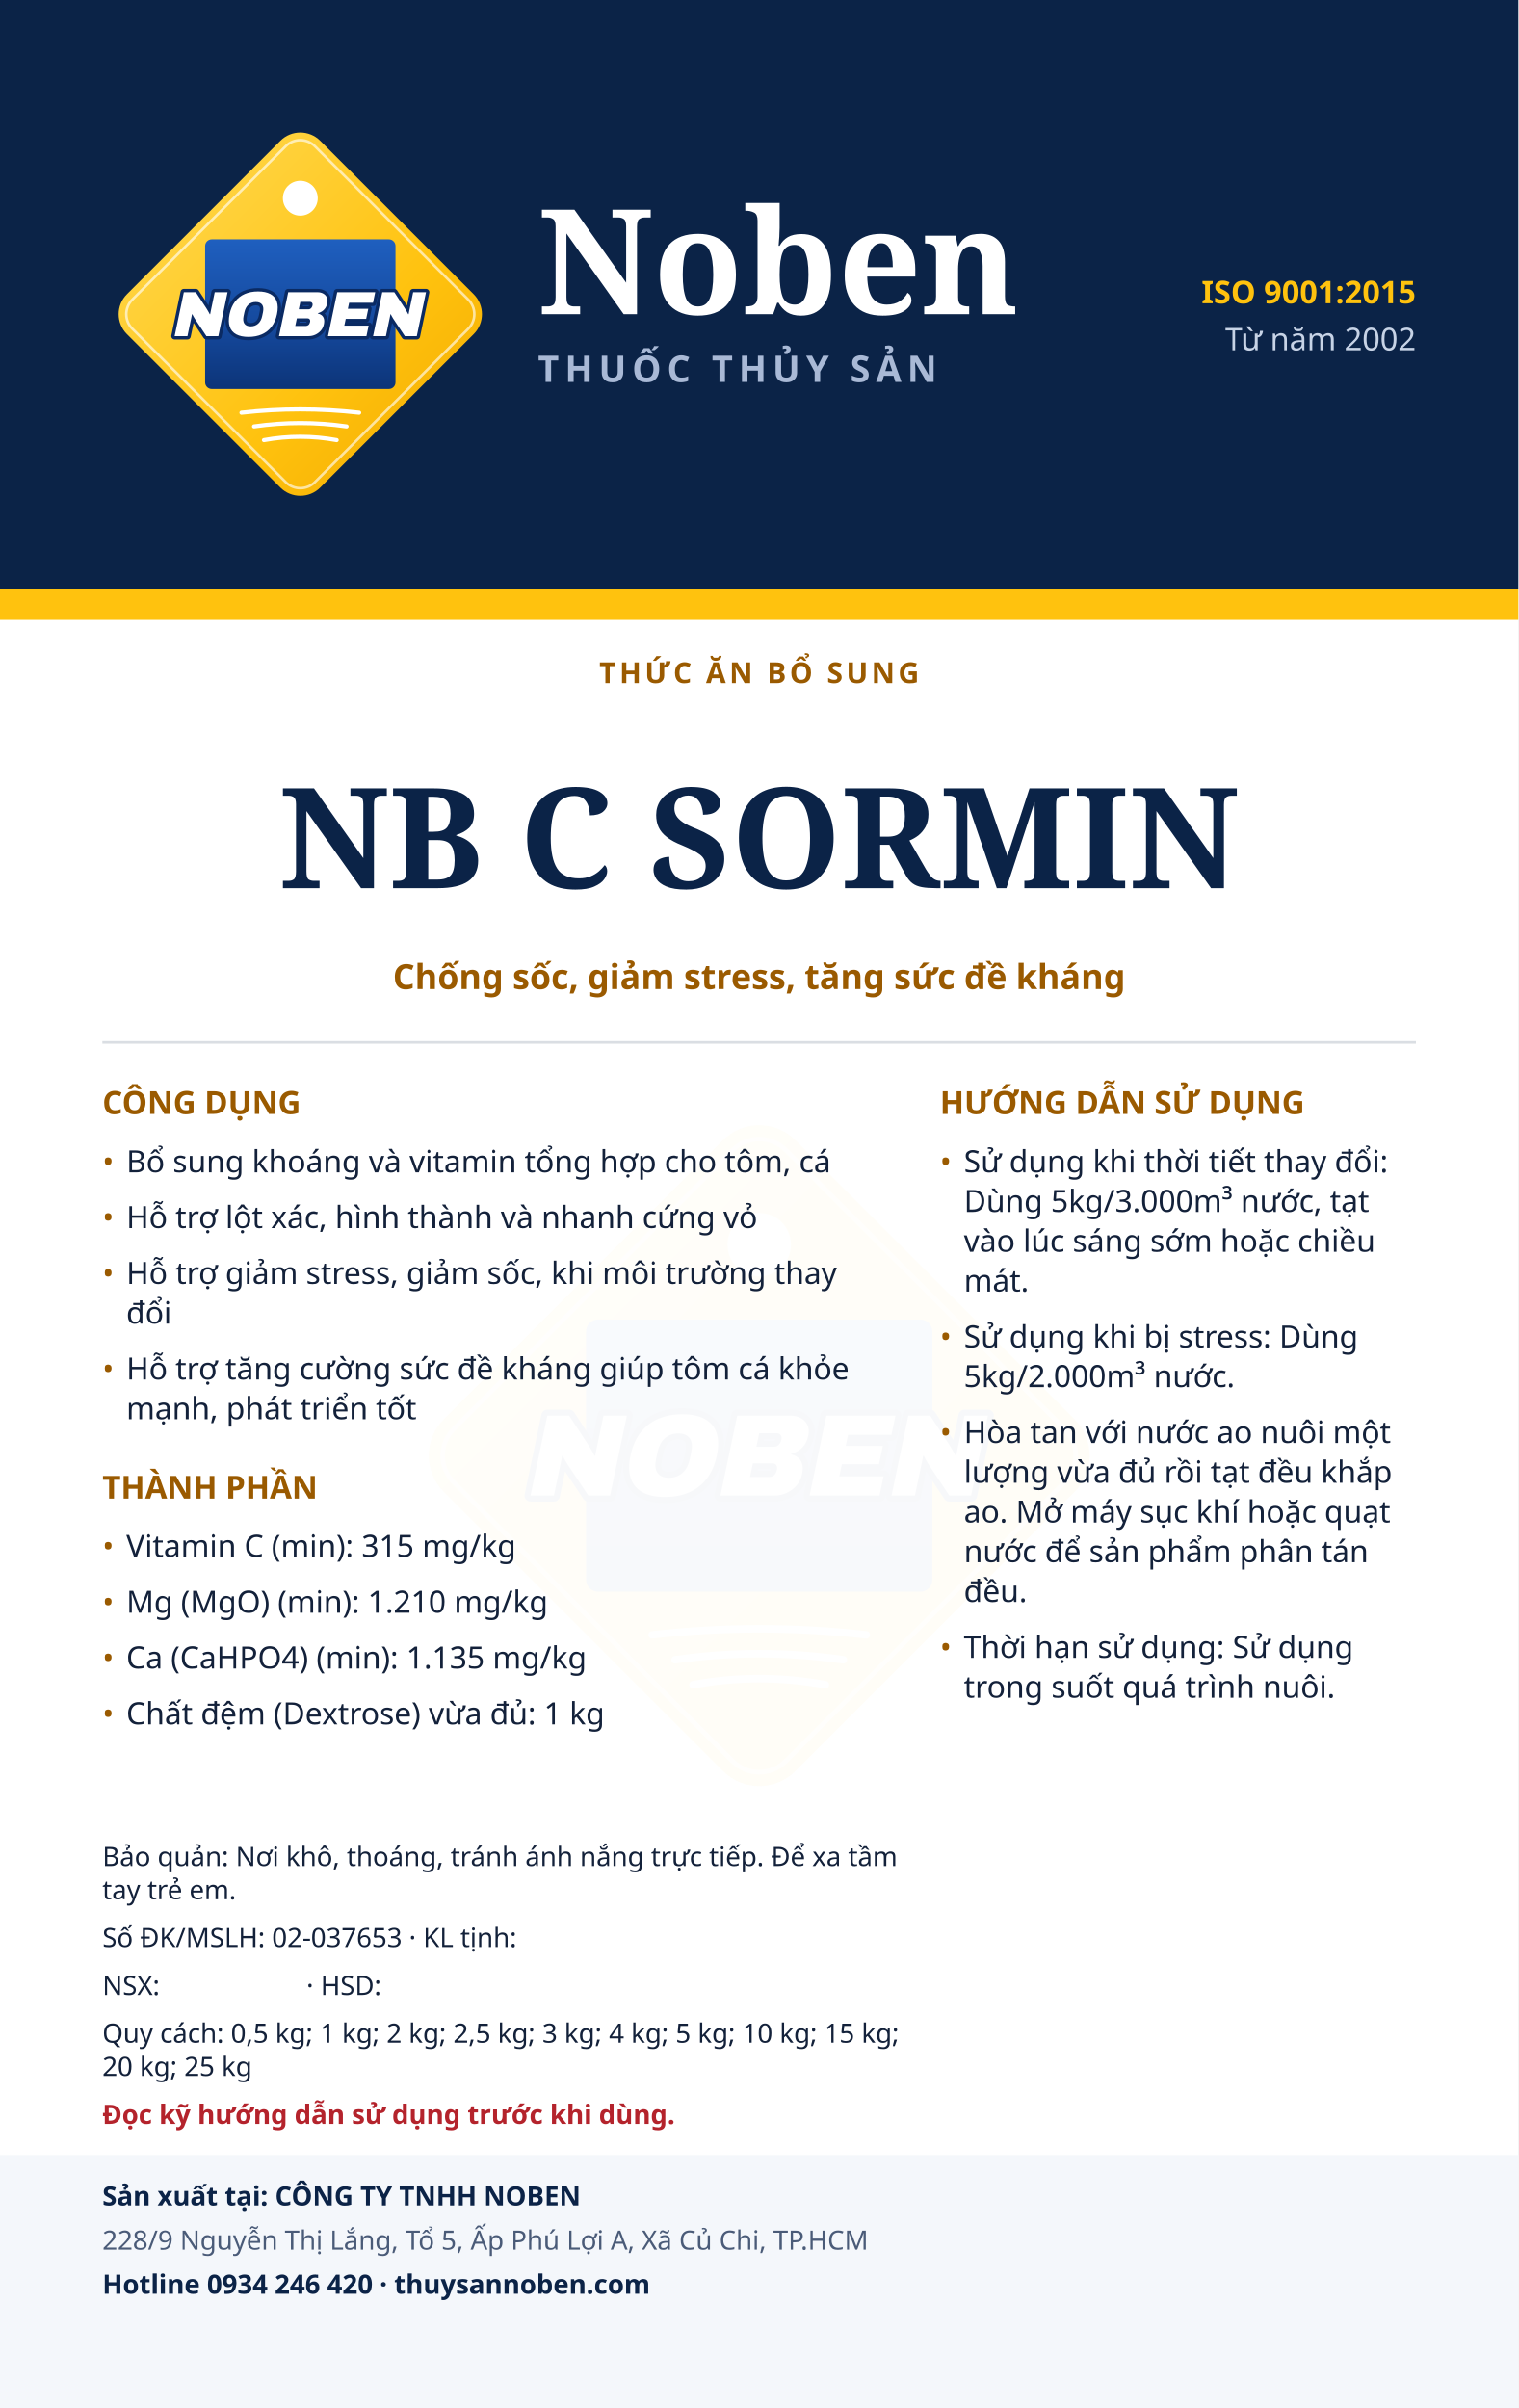
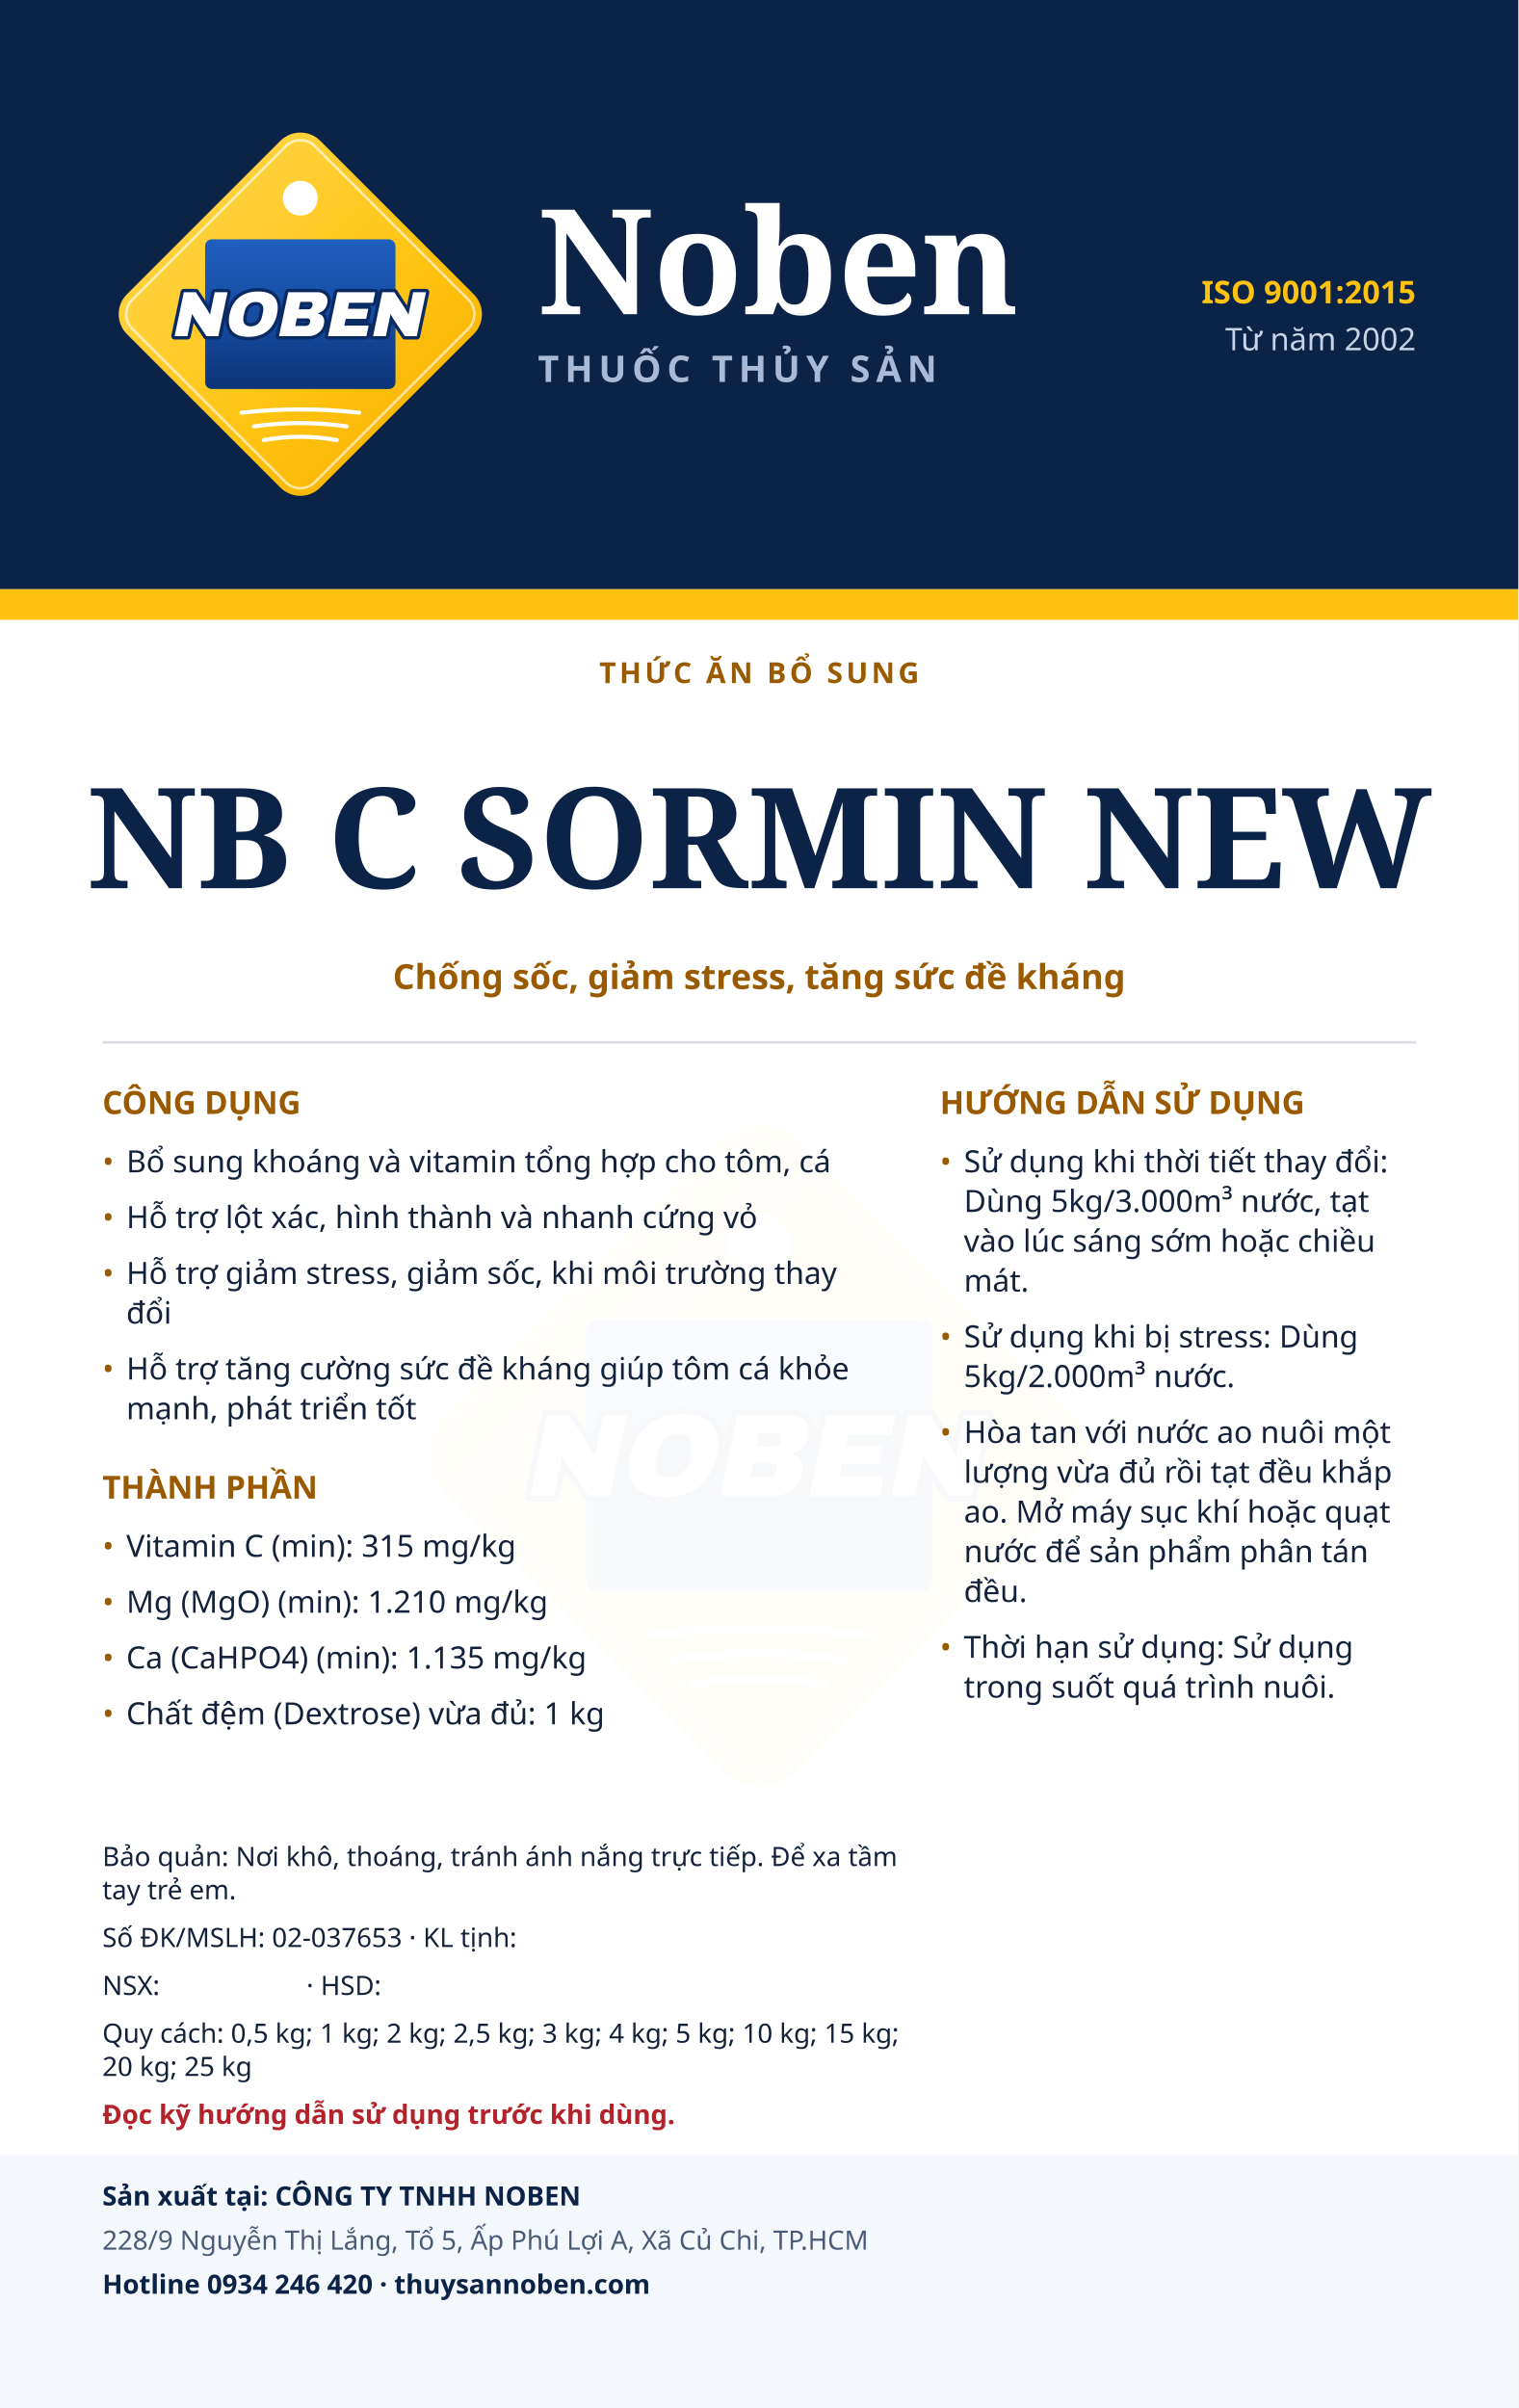
<svg xmlns="http://www.w3.org/2000/svg" xmlns:xlink="http://www.w3.org/1999/xlink" width="116mm" height="183.98mm" viewBox="-3 -3 116 183.98" data-trim="110 177.98" data-tran-le="3" data-an-toan="4.82">
  <defs>
    <clipPath id="nb-trang-giua">
      <rect x="0" y="44.36" width="110" height="117.29" />
    </clipPath>
  </defs>
  <g id="nen">
    <rect x="-3" y="-3" width="116" height="183.98" fill="#ffffff" />
    <rect x="-3" y="161.65" width="116" height="19.33" fill="#f4f7fb" />
    <g opacity="0.035" clip-path="url(#nb-trang-giua)">
      <use href="#nb-mark-art" xlink:href="#nb-mark-art" transform="translate(27.49 80.7) scale(0.10748)" />
    </g>
  </g>
  <g id="dai-thuong-hieu" data-khung="38.09 0 67.09 42.02">
    <rect x="-3" y="-3" width="116" height="45.02" fill="#0b2347" />
    <rect x="-3" y="42.02" width="116" height="2.34" fill="#ffc20e" />
    <text font-family="'Playfair Display ExtraBold', 'Playfair Display', serif" font-weight="800" font-size="11.18" fill="#ffffff" x="38.09" y="21.01">Noben</text>
    <text font-family="'Be Vietnam Pro SemiBold', 'Be Vietnam Pro', sans-serif" font-weight="600" font-size="2.79" fill="#a9b9d6" letter-spacing="0.45" x="38.09" y="26.18">THUỐC THỦY SẢN</text>
    <text font-family="'Be Vietnam Pro SemiBold', 'Be Vietnam Pro', sans-serif" font-weight="600" font-size="2.39" fill="#ffc20e" text-anchor="end" x="105.18" y="20.17">ISO 9001:2015</text>
    <text font-family="'Be Vietnam Pro', sans-serif" font-weight="400" font-size="2.39" fill="#c7d3e6" text-anchor="end" x="105.18" y="23.76">Từ năm 2002</text>
  </g>
  <g id="logo">
    <g transform="translate(4.82 5.88) scale(0.05908)">
      <g id="nb-mark-art">
        <defs>
          <linearGradient id="nb-g" x1="0" y1="0" x2="1" y2="1">
            <stop offset="0" stop-color="#ffdb57" />
            <stop offset=".618" stop-color="#ffc20e" />
            <stop offset="1" stop-color="#f2a900" />
          </linearGradient>
          <linearGradient id="nb-b" x1="0" y1="0" x2="0" y2="1">
            <stop offset="0" stop-color="#1f5fbf" />
            <stop offset=".618" stop-color="#14479a" />
            <stop offset="1" stop-color="#0c3478" />
          </linearGradient>
        </defs>
        <path d="M281.79 31.79 L480.21 230.21 A36.47 36.47 0 0 1 480.21 281.79 L281.79 480.21 A36.47 36.47 0 0 1 230.21 480.21 L31.79 281.79 A36.47 36.47 0 0 1 31.79 230.21 L230.21 31.79 A36.47 36.47 0 0 1 281.79 31.79 Z" fill="url(#nb-g)" />
        <path d="M274.83 38.76 L473.24 237.17 A26.62 26.62 0 0 1 473.24 274.83 L274.83 473.24 A26.62 26.62 0 0 1 237.17 473.24 L38.76 274.83 A26.62 26.62 0 0 1 38.76 237.17 L237.17 38.76 A26.62 26.62 0 0 1 274.83 38.76 Z" fill="none" stroke="#ffffff" stroke-opacity=".618" stroke-width="3.29" />
        <path d="M141.52 159.23 H370.48 A8.61 8.61 0 0 1 379.09 167.84 V344.16 A8.61 8.61 0 0 1 370.48 352.77 H141.52 A8.61 8.61 0 0 1 132.91 344.16 V167.84 A8.61 8.61 0 0 1 141.52 159.23 Z" fill="url(#nb-b)" />
        <circle cx="256" cy="106.02" r="22.54" fill="#ffffff" />
        <g transform="translate(93.46 284.39) scale(0.89704)">
          <g fill="none" stroke="#0a2a63" stroke-width="9.6" stroke-linejoin="round">
            <path transform="translate(-6.81 0)" d="M6.808 0.0 20.1 -63.296H37.396L52.312 -40.572Q52.947 -39.652 53.96 -37.904Q54.973 -36.156 56.022 -34.362Q57.071 -32.568 57.575 -31.464L58.074 -31.648Q58.523 -34.224 59.054 -36.754Q59.586 -39.284 59.856 -40.572L64.628 -63.296H83.12L69.828 0.0H52.624L35.765 -25.3Q34.587 -27.14 33.802 -28.658Q33.017 -30.176 32.295 -31.556L31.796 -31.372Q31.521 -29.624 31.154 -27.876Q30.787 -26.128 30.613 -25.3L25.3 0.0Z " />
            <path transform="translate(-7.2 0)" d="M113.676 1.104Q102.912 1.104 96.049 -2.576Q89.186 -6.256 86.674 -13.57Q84.162 -20.884 86.422 -31.648Q88.702 -42.504 94.276 -49.772Q99.85 -57.04 108.259 -60.72Q116.668 -64.4 127.432 -64.4Q138.288 -64.4 145.151 -60.72Q152.014 -57.04 154.536 -49.772Q157.058 -42.504 154.778 -31.648Q152.518 -20.884 146.934 -13.57Q141.35 -6.256 132.941 -2.576Q124.532 1.104 113.676 1.104ZM116.864 -14.076Q120.176 -14.076 122.928 -15.134Q125.68 -16.192 127.788 -18.124Q129.896 -20.056 131.294 -22.77Q132.692 -25.484 133.368 -28.704L134.604 -34.592Q135.281 -37.812 135.022 -40.526Q134.764 -43.24 133.468 -45.172Q132.172 -47.104 129.864 -48.162Q127.556 -49.22 124.244 -49.22Q120.932 -49.22 118.18 -48.162Q115.428 -47.104 113.366 -45.172Q111.304 -43.24 109.906 -40.526Q108.509 -37.812 107.832 -34.592L106.596 -28.704Q105.92 -25.484 106.178 -22.77Q106.436 -20.056 107.686 -18.124Q108.936 -16.192 111.244 -15.134Q113.552 -14.076 116.864 -14.076Z " />
            <path transform="translate(-7.59 0)" d="M158.08 0.0 171.372 -63.296H213.508Q218.292 -63.296 221.833 -61.318Q225.373 -59.34 227.031 -55.844Q228.689 -52.348 227.723 -47.748Q226.757 -43.148 224.667 -40.204Q222.577 -37.26 219.827 -35.558Q217.078 -33.856 214.052 -33.028L213.975 -32.66Q217.132 -31.924 219.469 -30.13Q221.807 -28.336 222.786 -25.116Q223.766 -21.896 222.704 -16.836Q221.641 -11.776 218.365 -8.004Q215.089 -4.232 210.504 -2.116Q205.92 0.0 200.768 0.0ZM181.503 -14.72H196.959Q199.075 -14.72 200.672 -16.192Q202.269 -17.664 202.888 -20.608Q203.177 -21.988 202.821 -23.138Q202.464 -24.288 201.542 -24.932Q200.619 -25.576 199.239 -25.576H183.783ZM186.526 -38.64H200.51Q201.982 -38.64 203.139 -39.33Q204.296 -40.02 205.165 -41.308Q206.033 -42.596 206.439 -44.528Q206.864 -46.552 205.783 -47.978Q204.703 -49.404 202.771 -49.404H188.787Z " />
            <path transform="translate(-7.8 0)" d="M228.932 0.0 242.224 -63.296H296.964L293.776 -48.116H259.368L257.533 -39.376H286.973L283.92 -24.84H254.48L252.452 -15.18H287.504L284.316 0.0Z " />
            <path transform="translate(-8 0)" d="M294.08 0.0 307.372 -63.296H324.668L339.584 -40.572Q340.219 -39.652 341.232 -37.904Q342.245 -36.156 343.294 -34.362Q344.343 -32.568 344.847 -31.464L345.346 -31.648Q345.795 -34.224 346.326 -36.754Q346.858 -39.284 347.128 -40.572L351.9 -63.296H370.392L357.1 0.0H339.896L323.037 -25.3Q321.859 -27.14 321.074 -28.658Q320.289 -30.176 319.567 -31.556L319.068 -31.372Q318.793 -29.624 318.426 -27.876Q318.059 -26.128 317.885 -25.3L312.572 0.0Z" />
          </g>
          <g fill="#ffffff">
            <path transform="translate(-6.81 0)" d="M6.808 0.0 20.1 -63.296H37.396L52.312 -40.572Q52.947 -39.652 53.96 -37.904Q54.973 -36.156 56.022 -34.362Q57.071 -32.568 57.575 -31.464L58.074 -31.648Q58.523 -34.224 59.054 -36.754Q59.586 -39.284 59.856 -40.572L64.628 -63.296H83.12L69.828 0.0H52.624L35.765 -25.3Q34.587 -27.14 33.802 -28.658Q33.017 -30.176 32.295 -31.556L31.796 -31.372Q31.521 -29.624 31.154 -27.876Q30.787 -26.128 30.613 -25.3L25.3 0.0Z " />
            <path transform="translate(-7.2 0)" d="M113.676 1.104Q102.912 1.104 96.049 -2.576Q89.186 -6.256 86.674 -13.57Q84.162 -20.884 86.422 -31.648Q88.702 -42.504 94.276 -49.772Q99.85 -57.04 108.259 -60.72Q116.668 -64.4 127.432 -64.4Q138.288 -64.4 145.151 -60.72Q152.014 -57.04 154.536 -49.772Q157.058 -42.504 154.778 -31.648Q152.518 -20.884 146.934 -13.57Q141.35 -6.256 132.941 -2.576Q124.532 1.104 113.676 1.104ZM116.864 -14.076Q120.176 -14.076 122.928 -15.134Q125.68 -16.192 127.788 -18.124Q129.896 -20.056 131.294 -22.77Q132.692 -25.484 133.368 -28.704L134.604 -34.592Q135.281 -37.812 135.022 -40.526Q134.764 -43.24 133.468 -45.172Q132.172 -47.104 129.864 -48.162Q127.556 -49.22 124.244 -49.22Q120.932 -49.22 118.18 -48.162Q115.428 -47.104 113.366 -45.172Q111.304 -43.24 109.906 -40.526Q108.509 -37.812 107.832 -34.592L106.596 -28.704Q105.92 -25.484 106.178 -22.77Q106.436 -20.056 107.686 -18.124Q108.936 -16.192 111.244 -15.134Q113.552 -14.076 116.864 -14.076Z " />
            <path transform="translate(-7.59 0)" d="M158.08 0.0 171.372 -63.296H213.508Q218.292 -63.296 221.833 -61.318Q225.373 -59.34 227.031 -55.844Q228.689 -52.348 227.723 -47.748Q226.757 -43.148 224.667 -40.204Q222.577 -37.26 219.827 -35.558Q217.078 -33.856 214.052 -33.028L213.975 -32.66Q217.132 -31.924 219.469 -30.13Q221.807 -28.336 222.786 -25.116Q223.766 -21.896 222.704 -16.836Q221.641 -11.776 218.365 -8.004Q215.089 -4.232 210.504 -2.116Q205.92 0.0 200.768 0.0ZM181.503 -14.72H196.959Q199.075 -14.72 200.672 -16.192Q202.269 -17.664 202.888 -20.608Q203.177 -21.988 202.821 -23.138Q202.464 -24.288 201.542 -24.932Q200.619 -25.576 199.239 -25.576H183.783ZM186.526 -38.64H200.51Q201.982 -38.64 203.139 -39.33Q204.296 -40.02 205.165 -41.308Q206.033 -42.596 206.439 -44.528Q206.864 -46.552 205.783 -47.978Q204.703 -49.404 202.771 -49.404H188.787Z " />
            <path transform="translate(-7.8 0)" d="M228.932 0.0 242.224 -63.296H296.964L293.776 -48.116H259.368L257.533 -39.376H286.973L283.92 -24.84H254.48L252.452 -15.18H287.504L284.316 0.0Z " />
            <path transform="translate(-8 0)" d="M294.08 0.0 307.372 -63.296H324.668L339.584 -40.572Q340.219 -39.652 341.232 -37.904Q342.245 -36.156 343.294 -34.362Q344.343 -32.568 344.847 -31.464L345.346 -31.648Q345.795 -34.224 346.326 -36.754Q346.858 -39.284 347.128 -40.572L351.9 -63.296H370.392L357.1 0.0H339.896L323.037 -25.3Q321.859 -27.14 321.074 -28.658Q320.289 -30.176 319.567 -31.556L319.068 -31.372Q318.793 -29.624 318.426 -27.876Q318.059 -26.128 317.885 -25.3L312.572 0.0Z" />
          </g>
        </g>
        <path d="M179.92 383.41 Q256 374.8 332.08 383.41 M196.19 401.13 Q256 392.52 315.81 401.13 M208.98 418.85 Q256 410.24 303.02 418.85" fill="none" stroke="#ffffff" stroke-width="5.32" stroke-linecap="round" />
      </g>
    </g>
  </g>
  <g id="ten-san-pham" data-khung="4.82 44.36 100.36 34.9">
    <text font-family="'Be Vietnam Pro SemiBold', 'Be Vietnam Pro', sans-serif" font-weight="600" font-size="2.2" fill="#9a5a00" text-anchor="middle" letter-spacing="0.26">
      <tspan x="55" y="49.19">THỨC ĂN BỔ SUNG</tspan>
    </text>
    <text font-family="'Playfair Display ExtraBold', 'Playfair Display', serif" font-weight="800" font-size="10.68" fill="#0b2347" text-anchor="middle">
-       <tspan x="55" y="64.86">NB C SORMIN</tspan>
+       <tspan x="55" y="64.86">NB C SORMIN NEW</tspan>
    </text>
    <text font-family="'Be Vietnam Pro SemiBold', 'Be Vietnam Pro', sans-serif" font-weight="600" font-size="2.64" fill="#9a5a00" text-anchor="middle">
      <tspan x="55" y="72.56">Chống sốc, giảm stress, tăng sức đề kháng</tspan>
    </text>
  </g>
  <g id="cong-dung" data-khung="4.82 79.25 58.85 26.82">
    <line x1="4.82" y1="76.64" x2="105.18" y2="76.64" stroke="#0b2347" stroke-opacity="0.15" stroke-width="0.2" />
    <text font-family="'Be Vietnam Pro SemiBold', 'Be Vietnam Pro', sans-serif" font-weight="600" font-size="2.43" fill="#9a5a00">
      <tspan x="4.82" y="82.11">CÔNG DỤNG</tspan>
    </text>
    <text font-family="'Be Vietnam Pro', sans-serif" font-weight="400" font-size="2.34" fill="#9a5a00" x="4.82" y="86.57">•</text>
    <text font-family="'Be Vietnam Pro', sans-serif" font-weight="400" font-size="2.34" fill="#13213a">
      <tspan x="6.65" y="86.57">Bổ sung khoáng và vitamin tổng hợp cho tôm, cá</tspan>
    </text>
    <text font-family="'Be Vietnam Pro', sans-serif" font-weight="400" font-size="2.34" fill="#9a5a00" x="4.82" y="90.83">•</text>
    <text font-family="'Be Vietnam Pro', sans-serif" font-weight="400" font-size="2.34" fill="#13213a">
      <tspan x="6.65" y="90.83">Hỗ trợ lột xác, hình thành và nhanh cứng vỏ</tspan>
    </text>
    <text font-family="'Be Vietnam Pro', sans-serif" font-weight="400" font-size="2.34" fill="#9a5a00" x="4.82" y="95.1">•</text>
    <text font-family="'Be Vietnam Pro', sans-serif" font-weight="400" font-size="2.34" fill="#13213a">
      <tspan x="6.65" y="95.1">Hỗ trợ giảm stress, giảm sốc, khi môi trường thay</tspan>
      <tspan x="6.65" y="98.13">đổi</tspan>
    </text>
    <text font-family="'Be Vietnam Pro', sans-serif" font-weight="400" font-size="2.34" fill="#9a5a00" x="4.82" y="102.4">•</text>
    <text font-family="'Be Vietnam Pro', sans-serif" font-weight="400" font-size="2.34" fill="#13213a">
      <tspan x="6.65" y="102.4">Hỗ trợ tăng cường sức đề kháng giúp tôm cá khỏe</tspan>
      <tspan x="6.65" y="105.44">mạnh, phát triển tốt</tspan>
    </text>
  </g>
  <g id="huong-dan" data-khung="68.81 79.25 36.37 48.08">
    <text font-family="'Be Vietnam Pro SemiBold', 'Be Vietnam Pro', sans-serif" font-weight="600" font-size="2.43" fill="#9a5a00">
      <tspan x="68.81" y="82.11">HƯỚNG DẪN SỬ DỤNG</tspan>
    </text>
    <text font-family="'Be Vietnam Pro', sans-serif" font-weight="400" font-size="2.34" fill="#9a5a00" x="68.81" y="86.57">•</text>
    <text font-family="'Be Vietnam Pro', sans-serif" font-weight="400" font-size="2.34" fill="#13213a">
      <tspan x="70.64" y="86.57">Sử dụng khi thời tiết thay đổi:</tspan>
      <tspan x="70.64" y="89.6">Dùng 5kg/3.000m³ nước, tạt</tspan>
      <tspan x="70.64" y="92.64">vào lúc sáng sớm hoặc chiều</tspan>
      <tspan x="70.64" y="95.68">mát.</tspan>
    </text>
    <text font-family="'Be Vietnam Pro', sans-serif" font-weight="400" font-size="2.34" fill="#9a5a00" x="68.81" y="99.95">•</text>
    <text font-family="'Be Vietnam Pro', sans-serif" font-weight="400" font-size="2.34" fill="#13213a">
      <tspan x="70.64" y="99.95">Sử dụng khi bị stress: Dùng</tspan>
      <tspan x="70.64" y="102.98">5kg/2.000m³ nước.</tspan>
    </text>
    <text font-family="'Be Vietnam Pro', sans-serif" font-weight="400" font-size="2.34" fill="#9a5a00" x="68.81" y="107.25">•</text>
    <text font-family="'Be Vietnam Pro', sans-serif" font-weight="400" font-size="2.34" fill="#13213a">
      <tspan x="70.64" y="107.25">Hòa tan với nước ao nuôi một</tspan>
      <tspan x="70.64" y="110.29">lượng vừa đủ rồi tạt đều khắp</tspan>
      <tspan x="70.64" y="113.33">ao. Mở máy sục khí hoặc quạt</tspan>
      <tspan x="70.64" y="116.36">nước để sản phẩm phân tán</tspan>
      <tspan x="70.64" y="119.4">đều.</tspan>
    </text>
    <text font-family="'Be Vietnam Pro', sans-serif" font-weight="400" font-size="2.34" fill="#9a5a00" x="68.81" y="123.67">•</text>
    <text font-family="'Be Vietnam Pro', sans-serif" font-weight="400" font-size="2.34" fill="#13213a">
      <tspan x="70.64" y="123.67">Thời hạn sử dụng: Sử dụng</tspan>
      <tspan x="70.64" y="126.71">trong suốt quá trình nuôi.</tspan>
    </text>
  </g>
  <g id="thanh-phan" data-khung="4.82 108.64 58.85 20.74">
    <text font-family="'Be Vietnam Pro SemiBold', 'Be Vietnam Pro', sans-serif" font-weight="600" font-size="2.43" fill="#9a5a00">
      <tspan x="4.82" y="111.5">THÀNH PHẦN</tspan>
    </text>
    <text font-family="'Be Vietnam Pro', sans-serif" font-weight="400" font-size="2.34" fill="#9a5a00" x="4.82" y="115.95">•</text>
    <text font-family="'Be Vietnam Pro', sans-serif" font-weight="400" font-size="2.34" fill="#13213a">
      <tspan x="6.65" y="115.95">Vitamin C (min): 315 mg/kg</tspan>
    </text>
    <text font-family="'Be Vietnam Pro', sans-serif" font-weight="400" font-size="2.34" fill="#9a5a00" x="4.82" y="120.22">•</text>
    <text font-family="'Be Vietnam Pro', sans-serif" font-weight="400" font-size="2.34" fill="#13213a">
      <tspan x="6.65" y="120.22">Mg (MgO) (min): 1.210 mg/kg</tspan>
    </text>
    <text font-family="'Be Vietnam Pro', sans-serif" font-weight="400" font-size="2.34" fill="#9a5a00" x="4.82" y="124.48">•</text>
    <text font-family="'Be Vietnam Pro', sans-serif" font-weight="400" font-size="2.34" fill="#13213a">
      <tspan x="6.65" y="124.48">Ca (CaHPO4) (min): 1.135 mg/kg</tspan>
    </text>
    <text font-family="'Be Vietnam Pro', sans-serif" font-weight="400" font-size="2.34" fill="#9a5a00" x="4.82" y="128.75">•</text>
    <text font-family="'Be Vietnam Pro', sans-serif" font-weight="400" font-size="2.34" fill="#13213a">
      <tspan x="6.65" y="128.75">Chất đệm (Dextrose) vừa đủ: 1 kg</tspan>
    </text>
  </g>
  <g id="phap-ly" data-khung="4.82 137.18 100.36 35.98">
    <text font-family="'Be Vietnam Pro', sans-serif" font-weight="400" font-size="2.03" fill="#13213a">
      <tspan x="4.82" y="139.57">Bảo quản: Nơi khô, thoáng, tránh ánh nắng trực tiếp. Để xa tầm</tspan>
      <tspan x="4.82" y="142.11">tay trẻ em.</tspan>
    </text>
    <text font-family="'Be Vietnam Pro', sans-serif" font-weight="400" font-size="2.03" fill="#13213a">
      <tspan x="4.82" y="145.76">Số ĐK/MSLH: 02-037653 · KL tịnh:</tspan>
    </text>
    <text font-family="'Be Vietnam Pro', sans-serif" font-weight="400" font-size="2.03" fill="#13213a">
      <tspan x="4.82" y="149.42">NSX:       · HSD:</tspan>
    </text>
    <text font-family="'Be Vietnam Pro', sans-serif" font-weight="400" font-size="2.03" fill="#13213a">
      <tspan x="4.82" y="153.07">Quy cách: 0,5 kg; 1 kg; 2 kg; 2,5 kg; 3 kg; 4 kg; 5 kg; 10 kg; 15 kg;</tspan>
      <tspan x="4.82" y="155.61">20 kg; 25 kg</tspan>
    </text>
    <text font-family="'Be Vietnam Pro SemiBold', 'Be Vietnam Pro', sans-serif" font-weight="600" font-size="2.03" fill="#b4232c">
      <tspan x="4.82" y="159.27">Đọc kỹ hướng dẫn sử dụng trước khi dùng.</tspan>
    </text>
    <text font-family="'Be Vietnam Pro SemiBold', 'Be Vietnam Pro', sans-serif" font-weight="600" font-size="2.03" fill="#0b2347">
      <tspan x="4.82" y="165.51">Sản xuất tại: CÔNG TY TNHH NOBEN</tspan>
    </text>
    <text font-family="'Be Vietnam Pro', sans-serif" font-weight="400" font-size="2.03" fill="#4a5b78">
      <tspan x="4.82" y="168.88">228/9 Nguyễn Thị Lắng, Tổ 5, Ấp Phú Lợi A, Xã Củ Chi, TP.HCM</tspan>
    </text>
    <text font-family="'Be Vietnam Pro SemiBold', 'Be Vietnam Pro', sans-serif" font-weight="600" font-size="2.03" fill="#0b2347">
      <tspan x="4.82" y="172.25">Hotline 0934 246 420 · thuysannoben.com</tspan>
    </text>
  </g>
  <g id="ma-vach" data-khung="72.18 138.6 33 19.8">
</g>
  <g id="vung-an-toan" display="none">
    <rect x="-3" y="-3" width="116" height="183.98" fill="none" stroke="#e6007e" stroke-width="0.2" />
    <rect x="0" y="0" width="110" height="177.98" fill="none" stroke="#00a0e9" stroke-width="0.25" />
    <rect x="4.82" y="4.82" width="100.36" height="168.34" fill="none" stroke="#2fb34a" stroke-width="0.2" stroke-dasharray="1 1" />
    <line x1="0" y1="110" x2="110" y2="110" stroke="#ffc20e" stroke-width="0.2" stroke-dasharray="2 1" />
  </g>
</svg>
